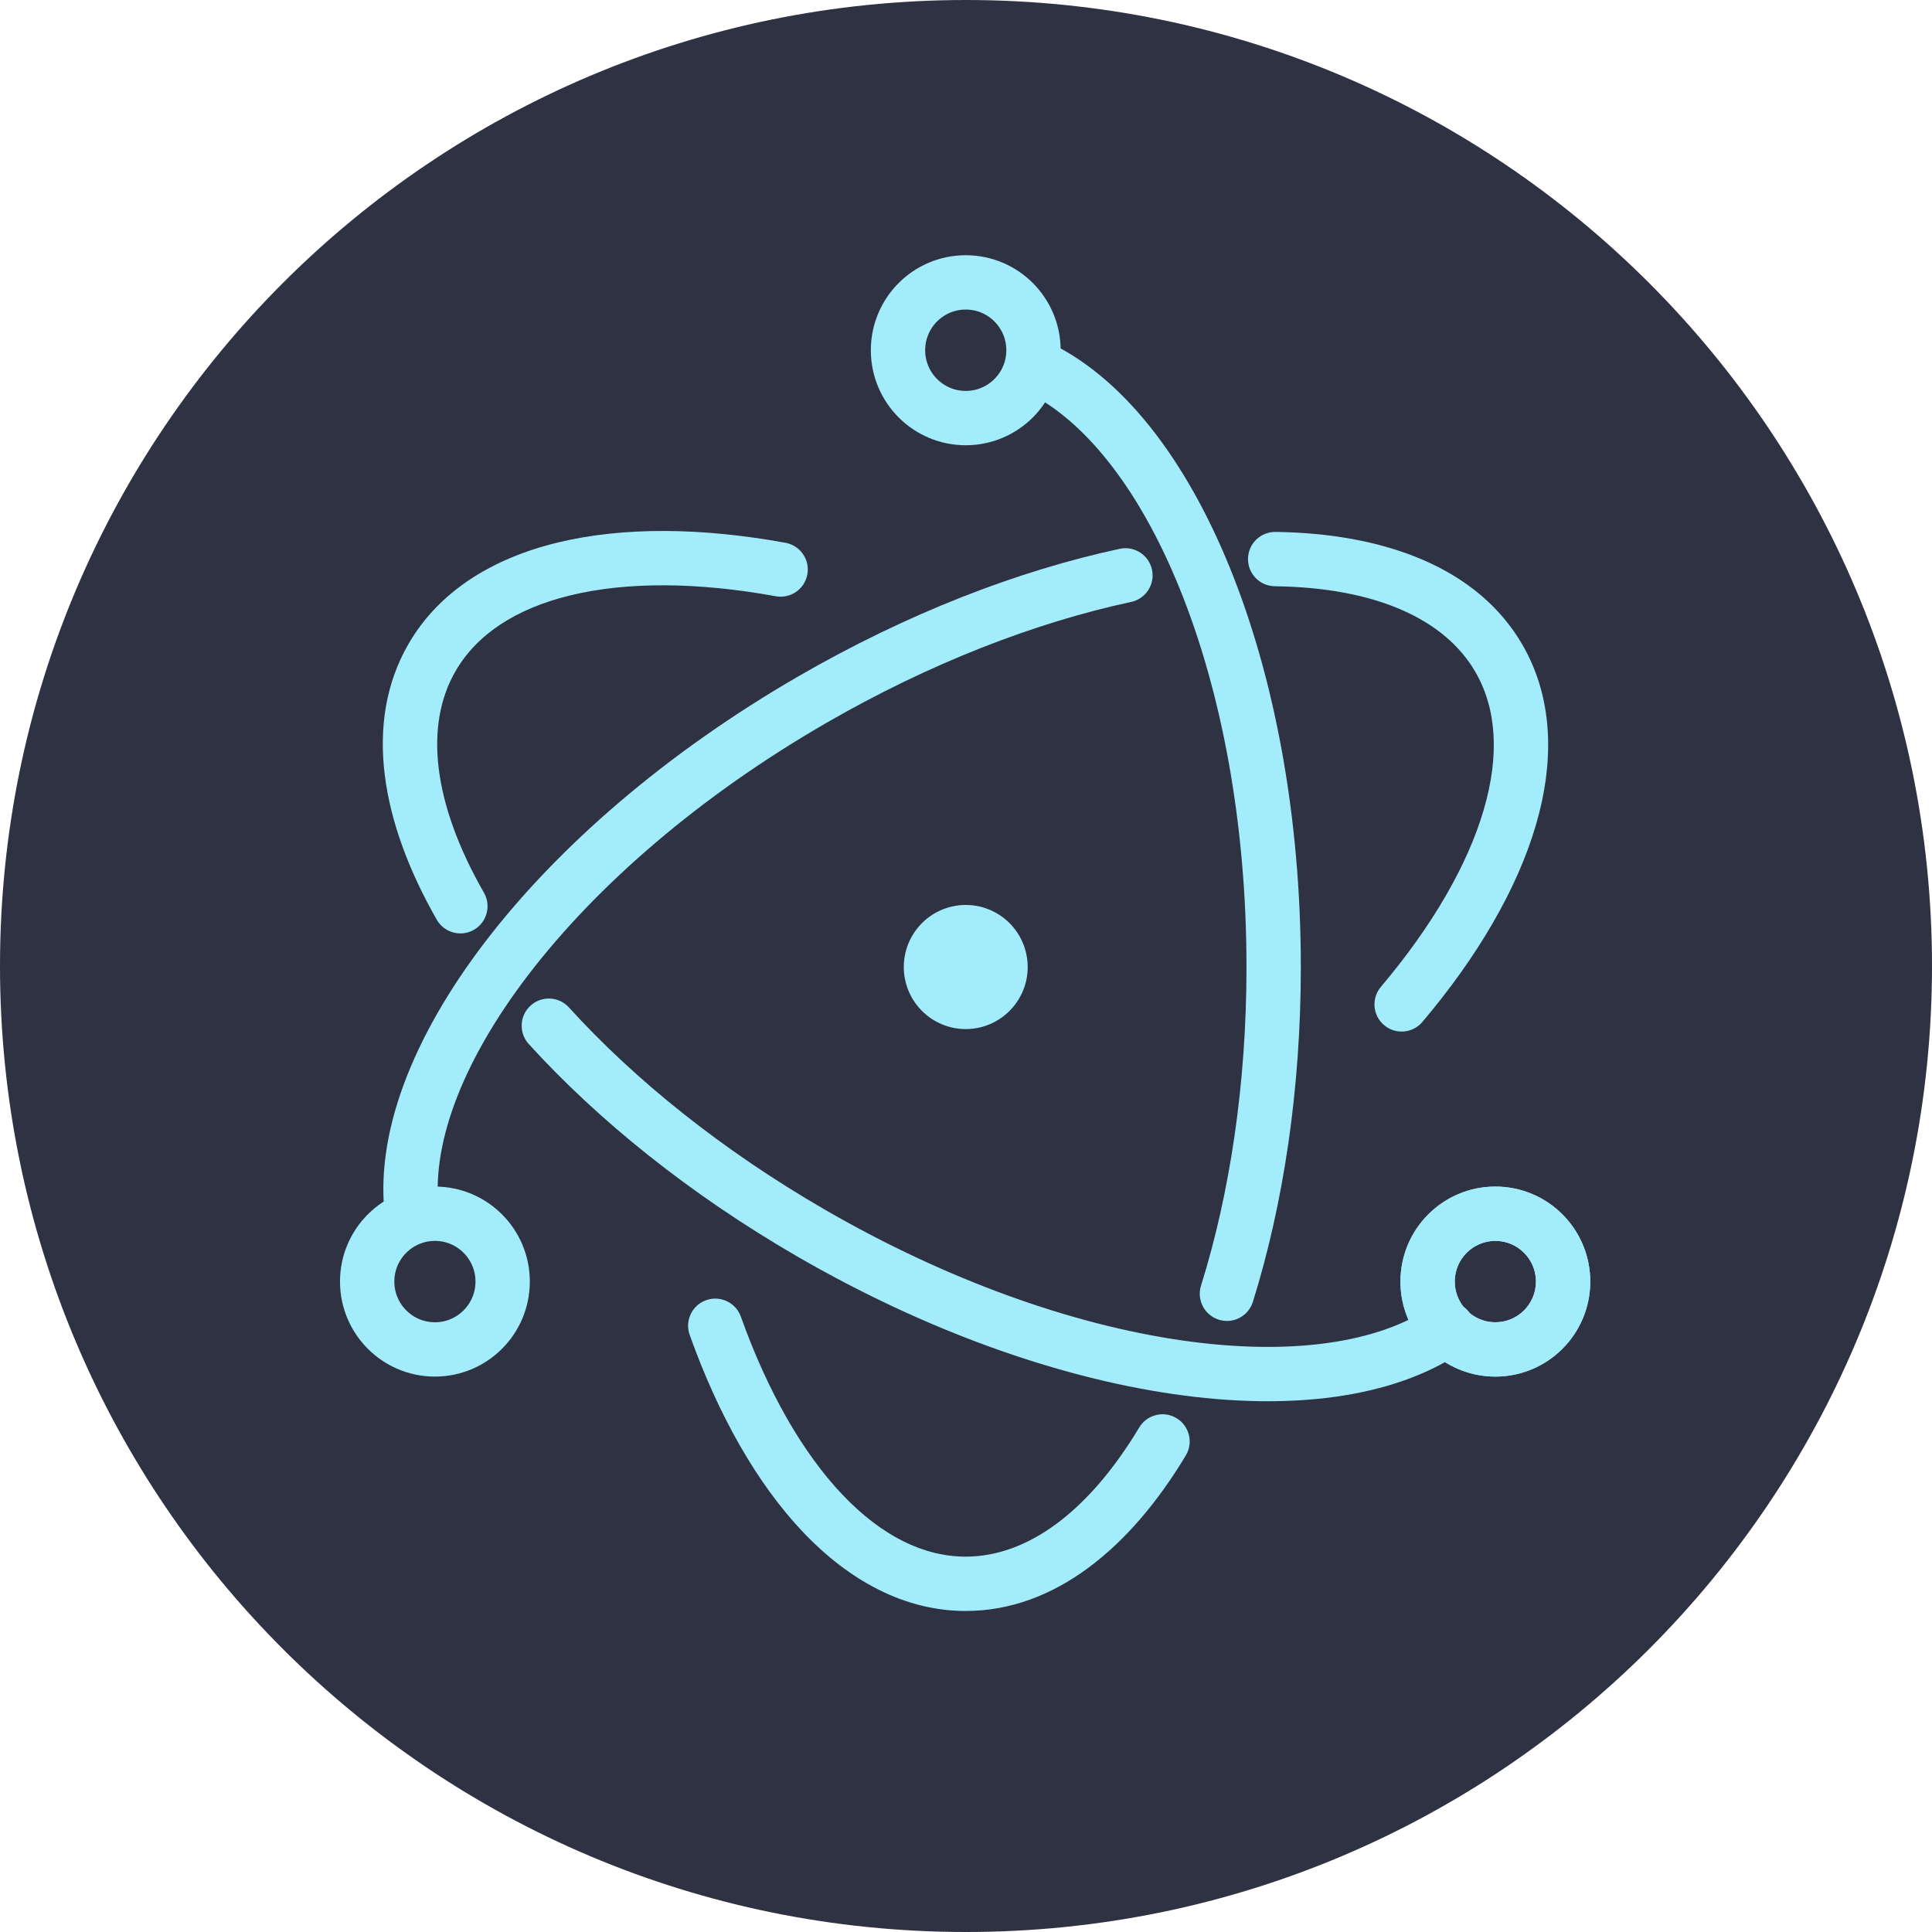
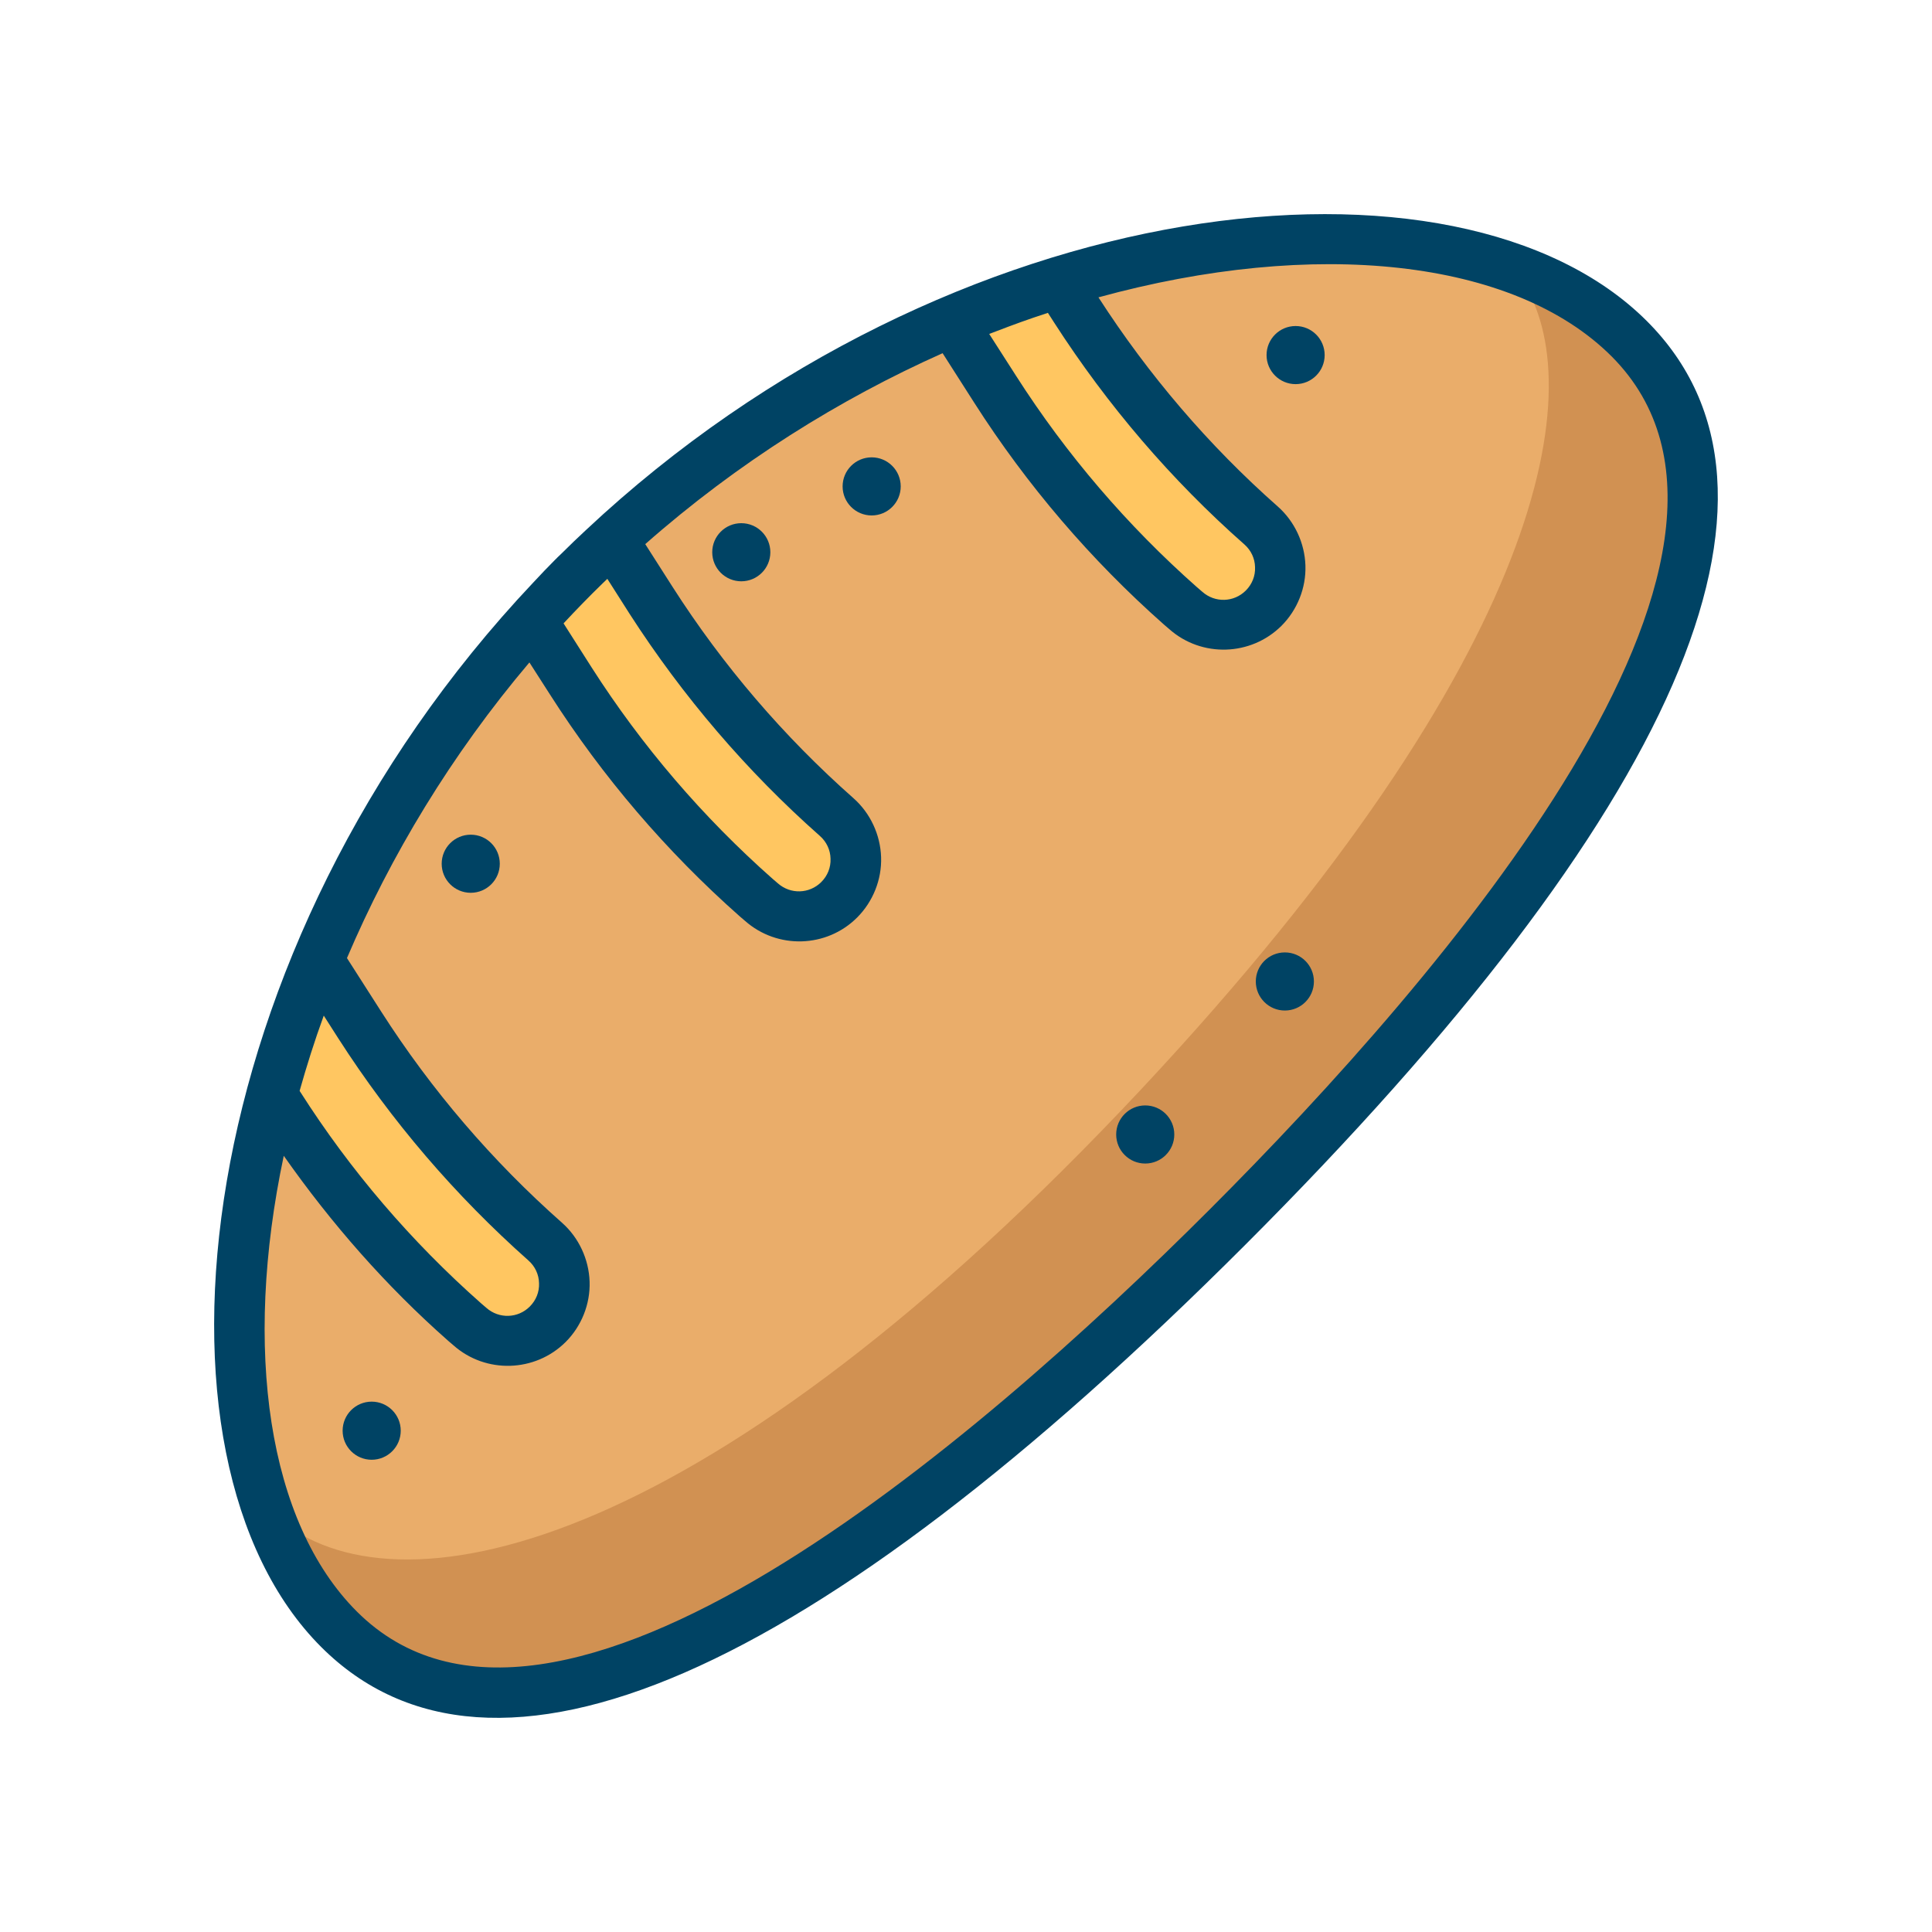
- <svg xmlns="http://www.w3.org/2000/svg" viewBox="0 0 128 128" fill="none">
-   <circle cx="64" cy="64" r="64" fill="#2F3242" />
-   <ellipse cx="63.983" cy="23.204" rx="4.488" ry="4.495" stroke="#A2ECFB" stroke-width="3.6" stroke-linecap="round" />
-   <path d="M51.395 39.503C52.373 39.681 53.311 39.033 53.489 38.055C53.668 37.077 53.019 36.14 52.041 35.961L51.395 39.503ZM28.615 43.575L30.175 44.474L30.175 44.474L28.615 43.575ZM28.939 60.936C29.433 61.798 30.533 62.098 31.396 61.604C32.258 61.11 32.557 60.01 32.064 59.147L28.939 60.936ZM37.694 66.746C37.025 66.01 35.887 65.955 35.151 66.624C34.415 67.292 34.361 68.431 35.029 69.167L37.694 66.746ZM53.749 81.701L52.848 83.26L53.749 81.701ZM96.921 89.515C97.742 88.954 97.953 87.834 97.392 87.013C96.831 86.192 95.711 85.981 94.89 86.542L96.921 89.515ZM52.041 35.961C46.471 34.945 41.285 34.897 36.974 35.938C32.655 36.981 29.084 39.158 27.056 42.676L30.175 44.474C31.569 42.055 34.145 40.324 37.819 39.437C41.501 38.548 46.155 38.547 51.395 39.503L52.041 35.961ZM27.056 42.676C24.043 47.903 25.278 54.54 28.939 60.936L32.064 59.147C28.658 53.198 28.109 48.058 30.175 44.474L27.056 42.676ZM35.029 69.167C39.639 74.24 45.716 79.135 52.848 83.26L54.65 80.143C47.808 76.187 42.03 71.519 37.694 66.746L35.029 69.167ZM52.848 83.26C61.344 88.173 70.046 91.245 77.735 92.361C85.359 93.468 92.274 92.688 96.921 89.515L94.89 86.542C91.326 88.977 85.49 89.849 78.252 88.798C71.079 87.757 62.809 84.861 54.65 80.143L52.848 83.26ZM105.359 84.908C105.359 81.434 102.546 78.613 99.071 78.613V82.213C100.553 82.213 101.759 83.417 101.759 84.908H105.359ZM99.071 78.613C95.596 78.613 92.783 81.434 92.783 84.908H96.383C96.383 83.417 97.589 82.213 99.071 82.213V78.613ZM92.783 84.908C92.783 88.382 95.596 91.203 99.071 91.203V87.603C97.589 87.603 96.383 86.399 96.383 84.908H92.783ZM99.071 91.203C102.546 91.203 105.359 88.382 105.359 84.908H101.759C101.759 86.399 100.553 87.603 99.071 87.603V91.203Z" fill="#A2ECFB" />
-   <path d="M91.487 65.382C90.846 66.141 90.941 67.277 91.7 67.919C92.459 68.56 93.595 68.465 94.237 67.706L91.487 65.382ZM99.317 43.635L97.757 44.534L99.317 43.635ZM84.507 35.241C83.513 35.228 82.697 36.024 82.684 37.018C82.671 38.012 83.466 38.828 84.46 38.841L84.507 35.241ZM74.941 39.88C75.913 39.672 76.531 38.715 76.323 37.742C76.114 36.771 75.157 36.152 74.185 36.36L74.941 39.88ZM53.784 46.373L54.685 47.931L53.784 46.373ZM25.549 80.905C25.693 81.888 26.607 82.569 27.591 82.425C28.575 82.281 29.255 81.366 29.111 80.383L25.549 80.905ZM94.237 67.706C97.884 63.391 100.505 58.927 101.752 54.678C103.001 50.421 102.9 46.247 100.876 42.736L97.757 44.534C99.149 46.949 99.36 50.042 98.297 53.664C97.232 57.294 94.918 61.322 91.487 65.382L94.237 67.706ZM100.876 42.736C97.912 37.594 91.708 35.335 84.507 35.241L84.46 38.841C91.133 38.928 95.726 41.011 97.757 44.534L100.876 42.736ZM74.185 36.36C67.436 37.809 60.088 40.648 52.883 44.815L54.685 47.931C61.597 43.934 68.595 41.242 74.941 39.88L74.185 36.36ZM52.883 44.815C44.137 49.872 36.967 56.095 32.149 62.393C27.377 68.63 24.715 75.212 25.549 80.905L29.111 80.383C28.484 76.103 30.475 70.506 35.008 64.58C39.496 58.714 46.284 52.789 54.685 47.931L52.883 44.815Z" fill="#A2ECFB" />
-   <path d="M49.083 87.23C48.748 86.293 47.718 85.806 46.782 86.141C45.846 86.475 45.358 87.505 45.693 88.442L49.083 87.23ZM78.564 96.426C79.075 95.573 78.799 94.468 77.946 93.956C77.094 93.444 75.988 93.721 75.477 94.573L78.564 96.426ZM79.57 85.18C79.274 86.128 79.803 87.138 80.752 87.434C81.7 87.731 82.71 87.202 83.006 86.253L79.57 85.18ZM84.383 64.067H82.583H84.383ZM69.156 22.53C68.248 22.126 67.184 22.535 66.78 23.443C66.376 24.352 66.785 25.416 67.693 25.819L69.156 22.53ZM45.693 88.442C47.599 93.774 50.15 98.29 53.203 101.505C56.262 104.724 59.928 106.731 63.983 106.731V103.131C61.198 103.131 58.416 101.765 55.813 99.025C53.204 96.279 50.877 92.248 49.083 87.23L45.693 88.442ZM63.983 106.731C69.869 106.731 74.892 102.542 78.564 96.426L75.477 94.573C72.078 100.235 68.012 103.131 63.983 103.131V106.731ZM83.006 86.253C85.027 79.786 86.183 72.183 86.183 64.067H82.583C82.583 71.854 81.472 79.092 79.57 85.18L83.006 86.253ZM86.183 64.067C86.183 54.114 84.444 44.922 81.496 37.65C78.575 30.444 74.344 24.837 69.156 22.53L67.693 25.819C71.636 27.573 75.385 32.156 78.16 39.003C80.909 45.784 82.583 54.507 82.583 64.067H86.183Z" fill="#A2ECFB" />
-   <path fill-rule="evenodd" clip-rule="evenodd" d="M103.559 84.908C103.559 82.425 101.55 80.413 99.071 80.413C96.592 80.413 94.583 82.425 94.583 84.908C94.583 87.39 96.592 89.403 99.071 89.403C101.55 89.403 103.559 87.39 103.559 84.908V84.908Z" stroke="#A2ECFB" stroke-width="3.6" stroke-linecap="round" />
-   <path fill-rule="evenodd" clip-rule="evenodd" d="M28.814 89.403C31.293 89.403 33.302 87.39 33.302 84.908C33.302 82.425 31.293 80.413 28.814 80.413C26.336 80.413 24.326 82.425 24.326 84.908C24.326 87.39 26.336 89.403 28.814 89.403V89.403V89.403Z" stroke="#A2ECFB" stroke-width="3.6" stroke-linecap="round" />
-   <path fill-rule="evenodd" clip-rule="evenodd" d="M64.85 68.086C62.634 68.565 60.451 67.155 59.971 64.935C59.493 62.716 60.901 60.529 63.117 60.049C65.333 59.569 67.516 60.98 67.995 63.199C68.474 65.419 67.066 67.605 64.85 68.086Z" fill="#A2ECFB" />
+ <svg xmlns="http://www.w3.org/2000/svg" width="800px" height="800px" viewBox="0 0 1024 1024" class="icon" version="1.1">
+   <path d="M175.4 866.3c39.1 25.7 166.1 114.6 488.5-229.7s223-425.9 196.2-454.9c-26.8-29-263.6-149.6-556 122.5C21.6 567 175.4 866.3 175.4 866.3z" fill="#EAAD6A" />
+   <path d="M241.9 696.5s26.7 26.1 48.6 4.5c21.9-21.7-2.2-40.2-2.2-40.2L171.6 514l-27.3 67.4 97.6 115.1zM623.3 323.5s26.7 26.1 48.6 4.5c21.9-21.7-2.2-40.2-2.2-40.2L565.9 153.9l-62.1 19.2 119.5 150.4zM386.5 463.8s26.7 26.1 48.6 4.5c21.9-21.7-2.2-40.2-2.2-40.2L322.4 287.5 280.8 332l105.7 131.8z" fill="#FFC661" />
+   <path d="M604.8 577.4c-227.5 243-389.5 280.3-455.1 229.3 10.4 34.3 20.7 54.5 20.7 54.5 39.1 25.7 166.1 114.6 488.5-229.7s223-425.9 196.2-454.9c-6.1-6.6-22.9-17.8-48.6-28.1 36.5 54.7 15.2 197.1-201.7 428.9z" fill="#D19152" />
+   <path d="M310.5 281c-4.3 4-8.6 8.1-12.9 12.4-0.7 0.7-1.5 1.4-2.2 2.1-0.4 0.4-0.7 0.8-1.1 1.1-3.8 3.8-7.7 7.9-11.7 12.2-183.1 193.9-212.5 464-112.4 564.1 90.5 90.5 259.8 16.9 489.7-213 229.8-229.8 303.5-399.2 213-489.7C773.1 70.4 504.2 99.3 310.5 281z m349.1 7.6c3.5 3.1 5.5 7.4 5.6 12 0.2 4.7-1.6 9.1-4.9 12.4-6.3 6.3-16.3 6.6-23 0.7l-2.8-2.4c-37-32.7-69.3-70.4-95.9-112L524.3 177c1.2-0.5 2.5-0.9 3.7-1.4 8.8-3.4 17.6-6.6 26.3-9.4 0.4-0.1 0.7-0.2 1.1-0.4l3.4 5.3c28.1 43.6 61.9 83.2 100.8 117.5z m-225 154.5c3.5 3.1 5.5 7.4 5.6 12 0.2 4.7-1.6 9.1-4.9 12.4-6.3 6.3-16.3 6.6-23 0.7l-2.8-2.4c-37-32.7-69.3-70.4-95.9-112l-14.9-23.4c6.7-7.2 13.6-14.3 20.7-21.2 0.8-0.8 1.7-1.6 2.5-2.4l11.9 18.7c28.1 43.6 61.9 83.2 100.8 117.6z m-154.5 225c3.5 3.1 5.5 7.4 5.6 12 0.2 4.7-1.6 9.1-4.9 12.4-6.3 6.3-16.3 6.6-23 0.7l-2.8-2.4c-37-32.7-69.3-70.4-95.8-112l-0.4-0.6c3.7-13.1 7.9-26.5 12.8-39.9l7.8 12.2c28 43.6 61.9 83.2 100.7 117.6z m361-27c-124.2 124.2-348 317-452 213-47.2-47.2-60.4-139.1-38.7-241.5 25.2 35.9 54.2 69 87.2 98.1l2.8 2.4c17.1 15.1 43.2 14.3 59.4-1.8 8.4-8.4 13.1-20.1 12.7-32-0.4-11.9-5.7-23.3-14.6-31.2-37-32.7-69.3-70.4-95.9-112l-18.1-28.3c23-54 55.2-107.7 96.7-156.7l10.9 17c27.9 43.7 61.8 83.3 100.6 117.6l2.8 2.4c17.1 15.1 43.2 14.4 59.4-1.8 8.4-8.4 13.1-20.1 12.7-32-0.4-11.9-5.7-23.3-14.6-31.2-37-32.7-69.3-70.4-95.9-112L342 288.4c49-43.2 103.1-76.9 157.6-101.2l16.8 26.3c27.9 43.7 61.8 83.3 100.6 117.6l2.8 2.4c17.1 15.1 43.2 14.3 59.4-1.8 8.4-8.4 13.1-20.1 12.7-32-0.4-11.9-5.7-23.3-14.6-31.2-36.7-32.4-68.6-69.8-95.1-110.9 114.4-31.4 220.1-20.6 272 31.3 103.9 104.2-88.9 328-213.1 452.2z" fill="#004364" />
+   <path d="M462 257.8m-15.4 0a15.4 15.4 0 1 0 30.8 0 15.4 15.4 0 1 0-30.8 0Z" fill="#004364" />
+   <path d="M686.7 188.2m-15.4 0a15.4 15.4 0 1 0 30.8 0 15.4 15.4 0 1 0-30.8 0Z" fill="#004364" />
+   <path d="M681 520.2m-15.4 0a15.4 15.4 0 1 0 30.8 0 15.4 15.4 0 1 0-30.8 0Z" fill="#004364" />
+   <path d="M607 601.3m-15.4 0a15.4 15.4 0 1 0 30.8 0 15.4 15.4 0 1 0-30.8 0Z" fill="#004364" />
+   <path d="M249.5 457.8m-15.4 0a15.4 15.4 0 1 0 30.8 0 15.4 15.4 0 1 0-30.8 0Z" fill="#004364" />
+   <path d="M392.9 292.7m-15.4 0a15.4 15.4 0 1 0 30.8 0 15.4 15.4 0 1 0-30.8 0Z" fill="#004364" />
+   <path d="M197 758.3m-15.4 0a15.4 15.4 0 1 0 30.8 0 15.4 15.4 0 1 0-30.8 0Z" fill="#004364" />
</svg>
